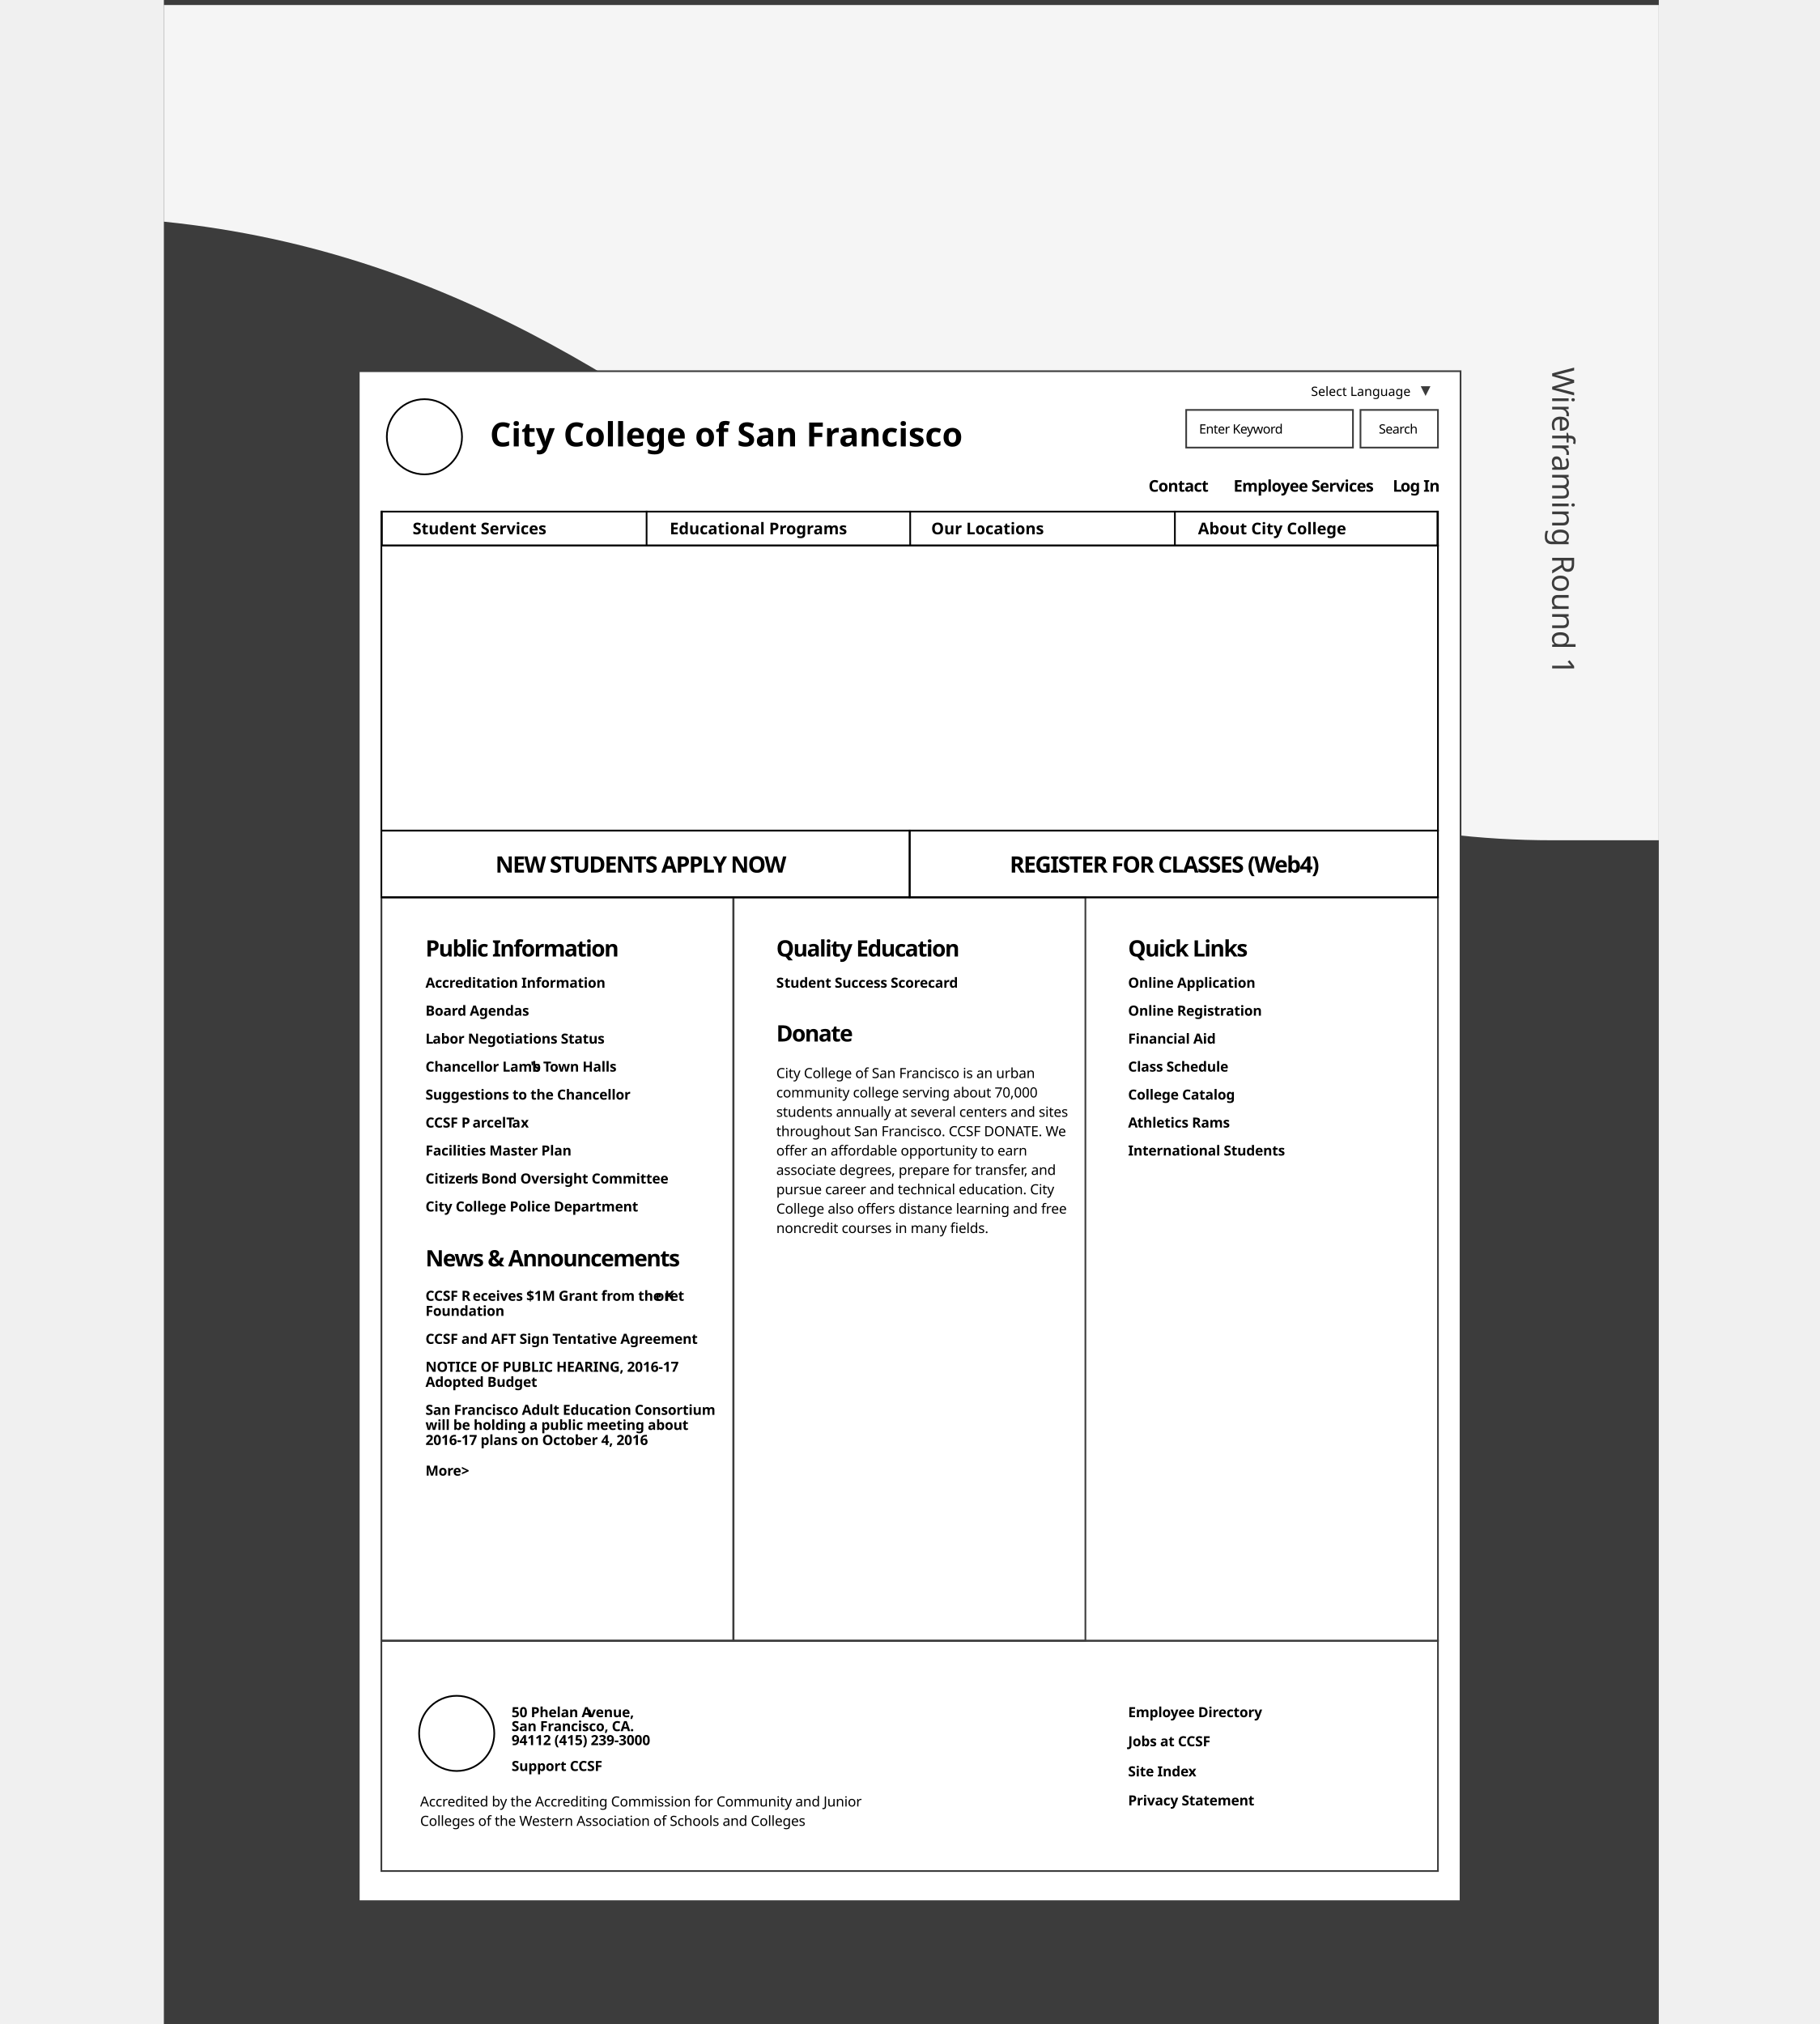
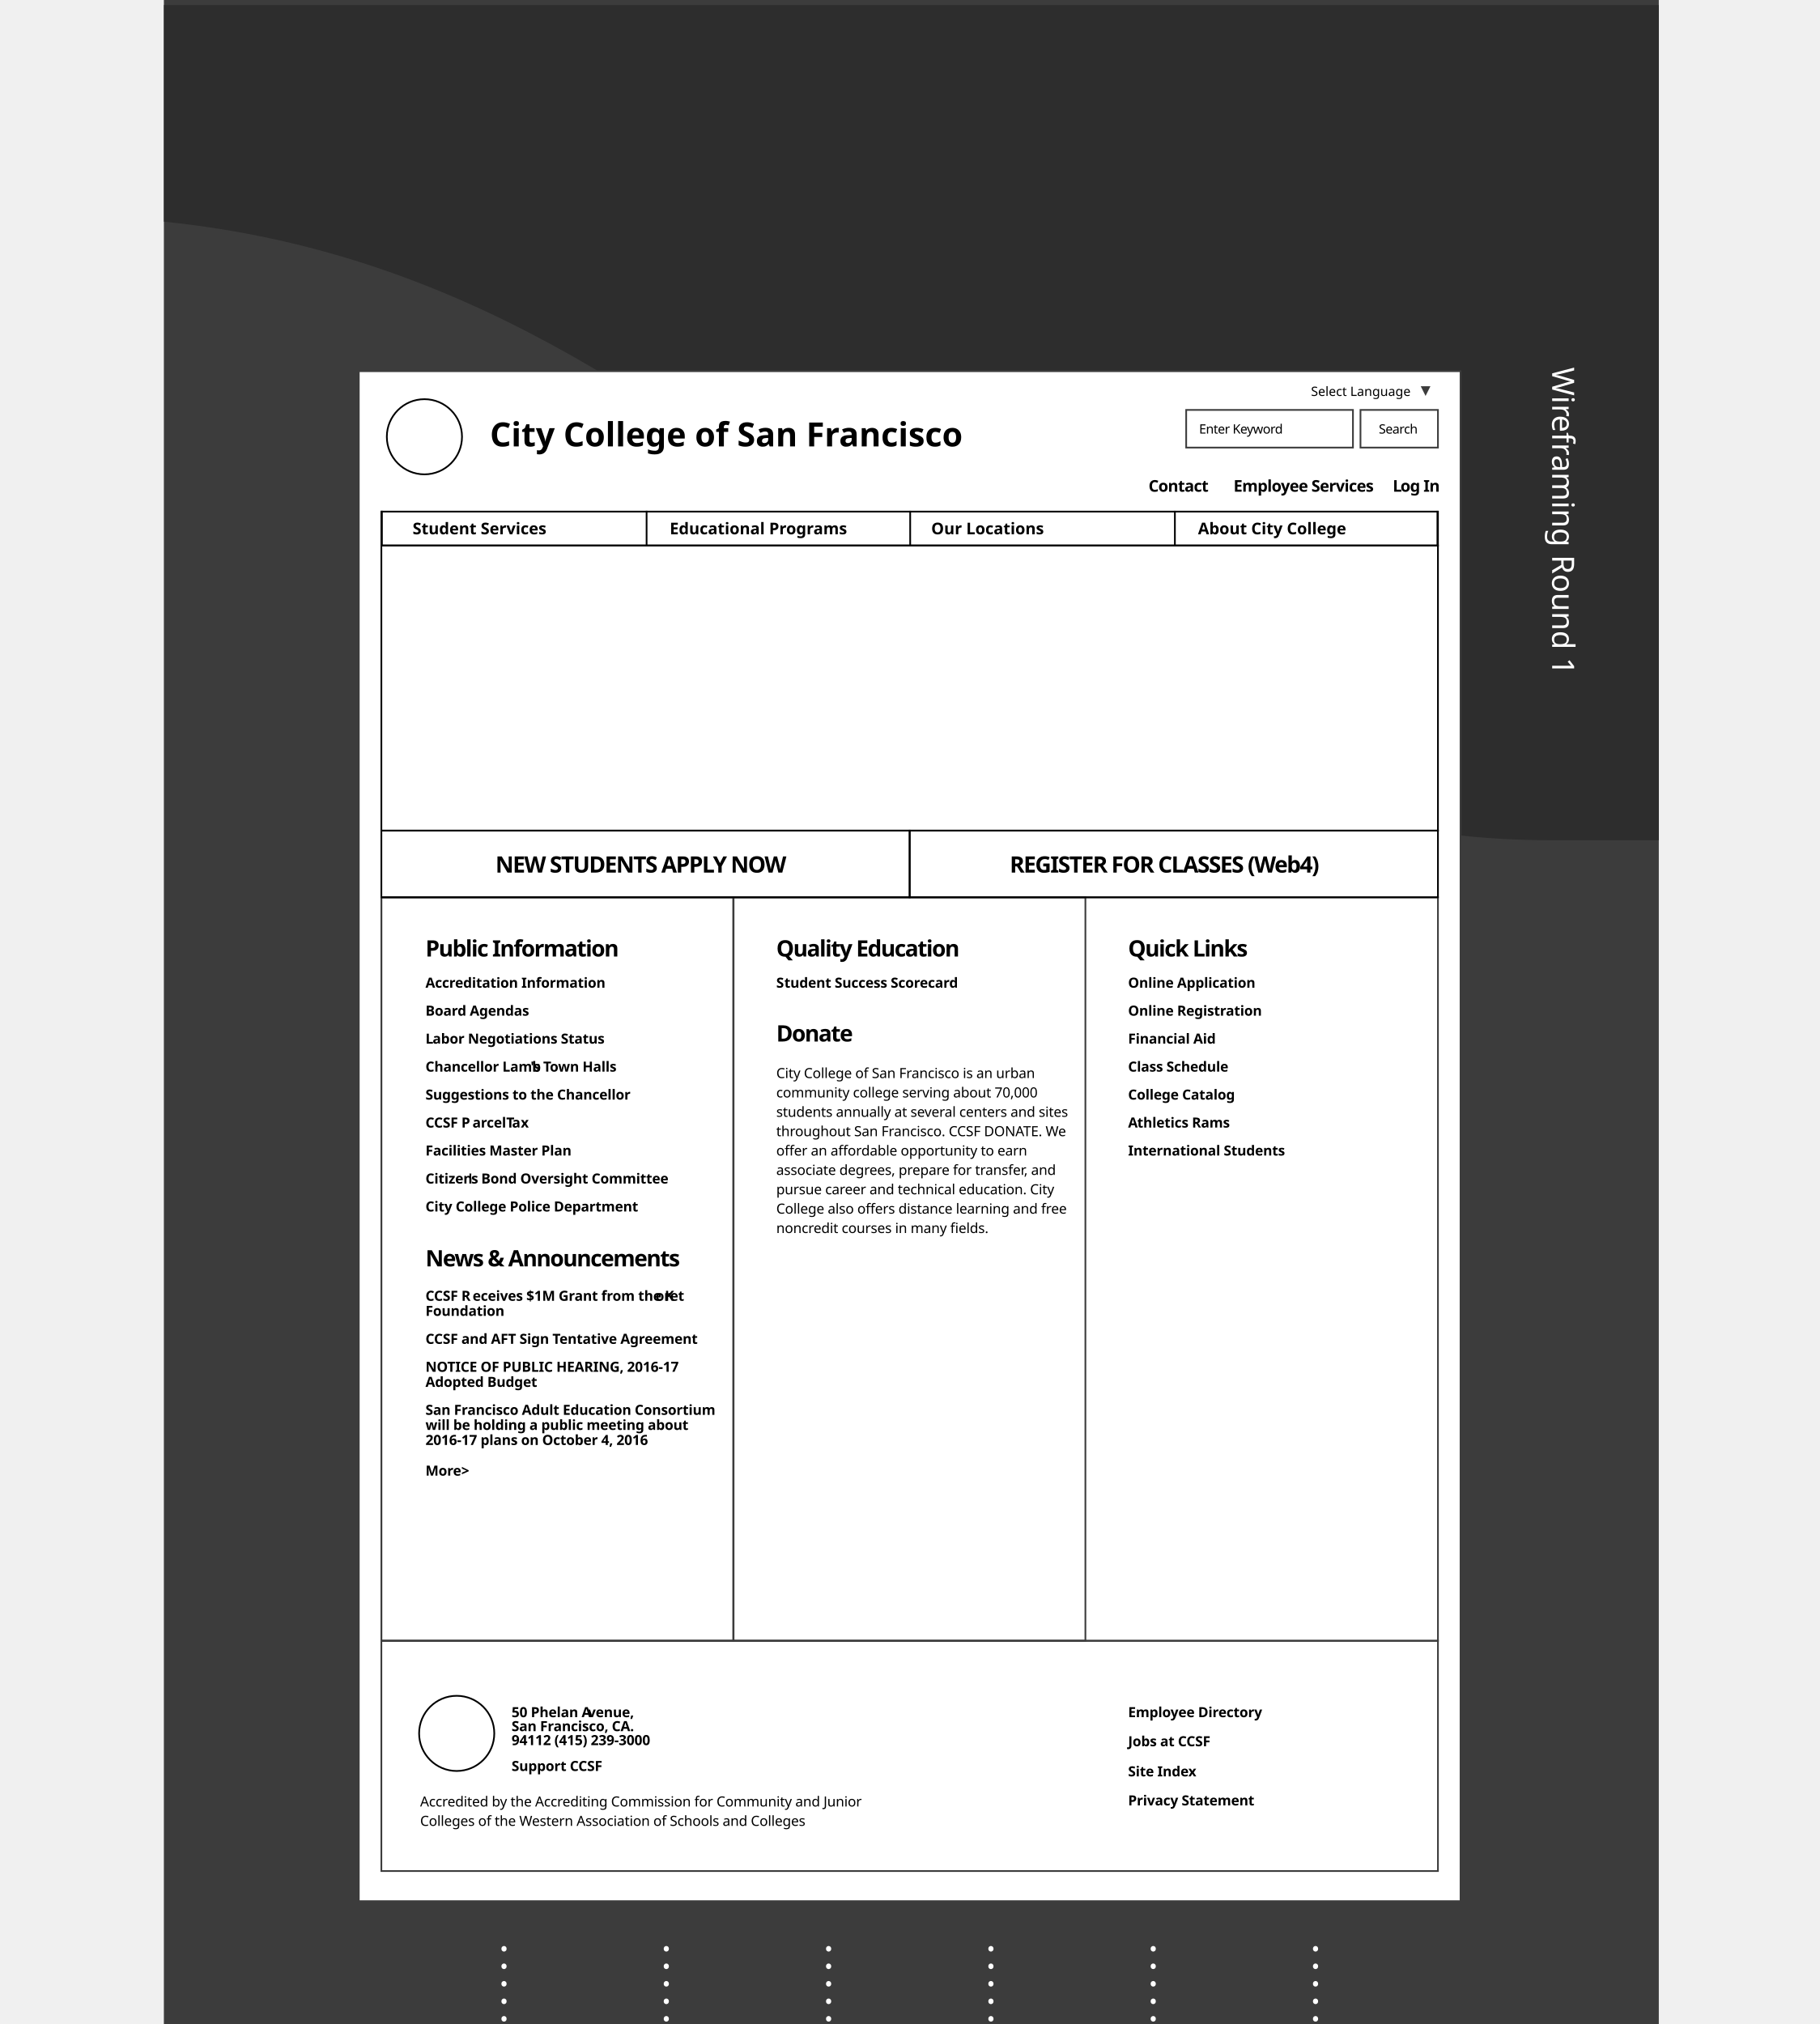
<svg xmlns="http://www.w3.org/2000/svg" id="Layer_1" data-name="Layer 1" viewBox="0 0 1065 1184.69">
  <defs>
-     <style>.cls-1,.cls-17,.cls-8,.cls-9{fill:none;}.cls-1{clip-rule:evenodd;}.cls-2,.cls-4{fill:#3c3c3c;}.cls-3{fill:#f5f5f5;}.cls-4{font-size:18px;font-family:AvenirLTStd-Medium, Avenir LT Std;font-weight:500;}.cls-5{letter-spacing:-0.02em;}.cls-6{letter-spacing:0em;}.cls-7{fill:#fff;}.cls-7,.cls-9{stroke:#3c3c3c;}.cls-17,.cls-7,.cls-8,.cls-9{stroke-miterlimit:10;}.cls-17,.cls-8{stroke:#000;}.cls-10,.cls-14{font-size:9.45px;}.cls-10,.cls-11,.cls-12,.cls-13,.cls-14,.cls-19,.cls-20,.cls-21,.cls-22,.cls-23{font-family:AvenirLTStd-Black, Avenir LT Std;font-weight:800;}.cls-11{font-size:19.52px;}.cls-12,.cls-13{font-size:13.23px;}.cls-12{letter-spacing:-0.05em;}.cls-13{letter-spacing:-0.05em;}.cls-14{letter-spacing:-0.03em;}.cls-15,.cls-16{font-size:7.56px;}.cls-15,.cls-16,.cls-24,.cls-25,.cls-26{font-family:AvenirLTStd-Roman, Avenir LT Std;}.cls-15{letter-spacing:-0.03em;}.cls-17{stroke-linecap:square;}.cls-18{clip-path:url(#clip-path);}.cls-19,.cls-20,.cls-21,.cls-22,.cls-23,.cls-24,.cls-25,.cls-26{font-size:8.19px;}.cls-19,.cls-24{letter-spacing:-0.01em;}.cls-21,.cls-25{letter-spacing:-0.01em;}.cls-22{letter-spacing:-0.04em;}.cls-23{letter-spacing:-0.09em;}</style>
+     <style>.cls-1,.cls-10,.cls-18,.cls-7,.cls-9{fill:none;}.cls-1{clip-rule:evenodd;}.cls-2{fill:#3c3c3c;}.cls-3{fill:#2d2d2d;}.cls-4{font-size:18px;font-family:AvenirLTStd-Medium, Avenir LT Std;font-weight:500;}.cls-4,.cls-8{fill:#fff;}.cls-5{letter-spacing:-0.02em;}.cls-6{letter-spacing:0em;}.cls-7{stroke:#fff;stroke-linecap:round;stroke-linejoin:round;stroke-width:3px;stroke-dasharray:0.25 10;}.cls-10,.cls-8{stroke:#3c3c3c;}.cls-10,.cls-18,.cls-8,.cls-9{stroke-miterlimit:10;}.cls-18,.cls-9{stroke:#000;}.cls-11,.cls-15{font-size:9.45px;}.cls-11,.cls-12,.cls-13,.cls-14,.cls-15,.cls-20,.cls-21,.cls-22,.cls-23,.cls-24{font-family:AvenirLTStd-Black, Avenir LT Std;font-weight:800;}.cls-12{font-size:19.52px;}.cls-13,.cls-14{font-size:13.23px;}.cls-13{letter-spacing:-0.05em;}.cls-14{letter-spacing:-0.05em;}.cls-15{letter-spacing:-0.03em;}.cls-16,.cls-17{font-size:7.56px;}.cls-16,.cls-17,.cls-25,.cls-26,.cls-27{font-family:AvenirLTStd-Roman, Avenir LT Std;}.cls-16{letter-spacing:-0.03em;}.cls-18{stroke-linecap:square;}.cls-19{clip-path:url(#clip-path);}.cls-20,.cls-21,.cls-22,.cls-23,.cls-24,.cls-25,.cls-26,.cls-27{font-size:8.19px;}.cls-20,.cls-25{letter-spacing:-0.01em;}.cls-22,.cls-26{letter-spacing:-0.01em;}.cls-23{letter-spacing:-0.04em;}.cls-24{letter-spacing:-0.09em;}</style>
    <clipPath id="clip-path">
      <polygon class="cls-1" points="834.41 231.75 837.25 226.08 831.58 226.08 834.41 231.75 834.41 231.75" />
    </clipPath>
  </defs>
  <g id="Previous_bg" data-name="Previous bg">
    <rect class="cls-2" x="95.92" y="-12.23" width="875" height="1211.69" />
    <path class="cls-3" d="M970.92,491.83H908.81c-343.85,0-463-326.43-812.89-362.09V2.94h875V491.83Z" />
    <text class="cls-4" transform="translate(908.51 214.92) rotate(90)">Wi<tspan class="cls-5" x="21.64" y="0">r</tspan>
      <tspan class="cls-6" x="27.97" y="0">eframing Round 1</tspan>
    </text>
+     <line class="cls-7" x1="295" y1="1140.54" x2="295" y2="1410.23" />
+     <line class="cls-7" x1="390" y1="1140.54" x2="390" y2="1410.23" />
+     <line class="cls-7" x1="485" y1="1140.54" x2="485" y2="1410.23" />
+     <line class="cls-7" x1="580" y1="1140.54" x2="580" y2="1410.23" />
+     <line class="cls-7" x1="675" y1="1140.54" x2="675" y2="1410.23" />
+     <line class="cls-7" x1="770" y1="1140.54" x2="770" y2="1410.23" />
  </g>
  <g id="homepage">
-     <polygon class="cls-7" points="210 217.27 854.88 217.27 854.88 1112.79 210 1112.79 210 217.27 210 217.27" />
-     <polygon class="cls-8" points="223.22 299.45 841.65 299.45 841.65 319.29 223.22 319.29 223.22 299.45 223.22 299.45" />
-     <polygon class="cls-8" points="223.22 319.29 841.65 319.29 841.65 486.18 223.22 486.18 223.22 319.29 223.22 319.29" />
-     <polygon class="cls-9" points="223.22 525.22 841.65 525.22 841.65 960.39 223.22 960.39 223.22 525.22 223.22 525.22" />
-     <polygon class="cls-9" points="223.22 525.22 429.37 525.22 429.37 960.39 223.22 960.39 223.22 525.22 223.22 525.22" />
-     <polygon class="cls-9" points="429.16 525.22 635.3 525.22 635.3 960.39 429.16 960.39 429.16 525.22 429.16 525.22" />
-     <polygon class="cls-9" points="223.22 960.39 841.65 960.39 841.65 1095.16 223.22 1095.16 223.22 960.39 223.22 960.39" />
-     <polygon class="cls-8" points="532.44 486.18 841.65 486.18 841.65 525.22 532.44 525.22 532.44 486.18 532.44 486.18" />
-     <polygon class="cls-8" points="223.22 486.18 532.44 486.18 532.44 525.22 223.22 525.22 223.22 486.18 223.22 486.18" />
-     <polygon class="cls-9" points="694.29 239.94 791.9 239.94 791.9 261.98 788.88 261.98 694.29 261.98 694.29 239.94 694.29 239.94" />
-     <polygon class="cls-9" points="796.31 239.94 841.65 239.94 841.65 261.98 796.31 261.98 796.31 239.94 796.31 239.94" />
-     <text class="cls-10" transform="translate(241.49 312.73)">Student Services</text>
-     <text class="cls-11" transform="translate(286.76 261.28)">City College of San Francisco</text>
-     <text class="cls-12" transform="translate(289.98 510.74)">NEW STUDENTS APPLY NOW</text>
-     <text class="cls-13" transform="translate(591.01 510.74)">REGISTER FOR CLASSES (Web4)</text>
-     <text class="cls-10" transform="translate(392 312.73)">Educational Programs</text>
-     <text class="cls-10" transform="translate(545.04 312.73)">Our Locations</text>
-     <text class="cls-14" transform="translate(722 287.8)">Employee Services</text>
-     <text class="cls-14" transform="translate(672.25 287.8)">Contact</text>
-     <text class="cls-10" transform="translate(815.2 287.8)">L</text>
-     <text class="cls-14" transform="translate(819.73 287.8)">og In</text>
-     <text class="cls-15" transform="translate(807.02 253.79)">Search</text>
-     <text class="cls-16" transform="translate(767.34 231.75)">Select Language</text>
-     <text class="cls-15" transform="translate(701.84 253.79)">Enter Keyword</text>
-     <text class="cls-10" transform="translate(701.21 312.73)">About City College</text>
-     <path class="cls-17" d="M378.46,299.45V319M223.54,299.45V319m309.21-19.52V319m154.93-19.52V319m153.66,0,0-19.52" />
-     <g class="cls-18">
+     <polygon class="cls-8" points="210 217.27 854.88 217.27 854.88 1112.79 210 1112.79 210 217.27 210 217.27" />
+     <polygon class="cls-9" points="223.22 299.45 841.65 299.45 841.65 319.29 223.22 319.29 223.22 299.45 223.22 299.45" />
+     <polygon class="cls-9" points="223.22 319.29 841.65 319.29 841.65 486.18 223.22 486.18 223.22 319.29 223.22 319.29" />
+     <polygon class="cls-10" points="223.22 525.22 841.65 525.22 841.65 960.39 223.22 960.39 223.22 525.22 223.22 525.22" />
+     <polygon class="cls-10" points="223.22 525.22 429.37 525.22 429.37 960.39 223.22 960.39 223.22 525.22 223.22 525.22" />
+     <polygon class="cls-10" points="429.16 525.22 635.3 525.22 635.3 960.39 429.16 960.39 429.16 525.22 429.16 525.22" />
+     <polygon class="cls-10" points="223.22 960.39 841.65 960.39 841.65 1095.16 223.22 1095.16 223.22 960.39 223.22 960.39" />
+     <polygon class="cls-9" points="532.44 486.18 841.65 486.18 841.65 525.22 532.44 525.22 532.44 486.18 532.44 486.18" />
+     <polygon class="cls-9" points="223.22 486.18 532.44 486.18 532.44 525.22 223.22 525.22 223.22 486.18 223.22 486.18" />
+     <polygon class="cls-10" points="694.29 239.94 791.9 239.94 791.9 261.98 788.88 261.98 694.29 261.98 694.29 239.94 694.29 239.94" />
+     <polygon class="cls-10" points="796.31 239.94 841.65 239.94 841.65 261.98 796.31 261.98 796.31 239.94 796.31 239.94" />
+     <text class="cls-11" transform="translate(241.49 312.73)">Student Services</text>
+     <text class="cls-12" transform="translate(286.76 261.28)">City College of San Francisco</text>
+     <text class="cls-13" transform="translate(289.98 510.74)">NEW STUDENTS APPLY NOW</text>
+     <text class="cls-14" transform="translate(591.01 510.74)">REGISTER FOR CLASSES (Web4)</text>
+     <text class="cls-11" transform="translate(392 312.73)">Educational Programs</text>
+     <text class="cls-11" transform="translate(545.04 312.73)">Our Locations</text>
+     <text class="cls-15" transform="translate(722 287.8)">Employee Services</text>
+     <text class="cls-15" transform="translate(672.25 287.8)">Contact</text>
+     <text class="cls-11" transform="translate(815.2 287.8)">L</text>
+     <text class="cls-15" transform="translate(819.73 287.8)">og In</text>
+     <text class="cls-16" transform="translate(807.02 253.79)">Search</text>
+     <text class="cls-17" transform="translate(767.34 231.75)">Select Language</text>
+     <text class="cls-16" transform="translate(701.84 253.79)">Enter Keyword</text>
+     <text class="cls-11" transform="translate(701.21 312.73)">About City College</text>
+     <path class="cls-18" d="M378.46,299.45V319M223.54,299.45V319m309.21-19.52V319m154.93-19.52V319m153.66,0,0-19.52" />
+     <g class="cls-19">
      <rect class="cls-2" x="828.43" y="222.94" width="11.97" height="11.97" />
    </g>
-     <text class="cls-19" transform="translate(249.04 578.12)">Accreditation Information</text>
-     <text class="cls-19" transform="translate(249.04 594.5)">Board Agendas</text>
-     <text class="cls-20" transform="translate(249.04 610.87)">L</text>
-     <text class="cls-21" transform="translate(253.21 610.87)">abor Negotiations Status</text>
-     <text class="cls-19" transform="translate(249.04 627.24)">Chancellor Lamb</text>
-     <text class="cls-22" transform="translate(310.52 627.24)">'s</text>
-     <text class="cls-19" transform="translate(315.9 627.24)">
+     <text class="cls-20" transform="translate(249.04 578.12)">Accreditation Information</text>
+     <text class="cls-20" transform="translate(249.04 594.5)">Board Agendas</text>
+     <text class="cls-21" transform="translate(249.04 610.87)">L</text>
+     <text class="cls-22" transform="translate(253.21 610.87)">abor Negotiations Status</text>
+     <text class="cls-20" transform="translate(249.04 627.24)">Chancellor Lamb</text>
+     <text class="cls-23" transform="translate(310.52 627.24)">'s</text>
+     <text class="cls-20" transform="translate(315.9 627.24)">
      <tspan xml:space="preserve"> T</tspan>
    </text>
-     <text class="cls-19" transform="translate(321.82 627.24)">own Halls</text>
-     <text class="cls-19" transform="translate(249.04 643.62)">Suggestions to the Chancellor</text>
-     <text class="cls-19" transform="translate(249.04 659.99)">CCSF P</text>
-     <text class="cls-21" transform="translate(276.54 659.99)">arcel </text>
-     <text class="cls-23" transform="translate(296.34 659.99)">Ta</text>
-     <text class="cls-20" transform="translate(304.78 659.99)">x</text>
-     <text class="cls-19" transform="translate(249.04 676.36)">Facilities Master Plan</text>
-     <text class="cls-19" transform="translate(249.04 692.74)">Citizen</text>
-     <text class="cls-22" transform="translate(274.23 692.74)">'s</text>
-     <text class="cls-19" transform="translate(279.6 692.74)">
+     <text class="cls-20" transform="translate(321.82 627.24)">own Halls</text>
+     <text class="cls-20" transform="translate(249.04 643.62)">Suggestions to the Chancellor</text>
+     <text class="cls-20" transform="translate(249.04 659.99)">CCSF P</text>
+     <text class="cls-22" transform="translate(276.54 659.99)">arcel </text>
+     <text class="cls-24" transform="translate(296.34 659.99)">Ta</text>
+     <text class="cls-21" transform="translate(304.78 659.99)">x</text>
+     <text class="cls-20" transform="translate(249.04 676.36)">Facilities Master Plan</text>
+     <text class="cls-20" transform="translate(249.04 692.74)">Citizen</text>
+     <text class="cls-23" transform="translate(274.23 692.74)">'s</text>
+     <text class="cls-20" transform="translate(279.6 692.74)">
      <tspan xml:space="preserve"> Bond Oversight Committee</tspan>
    </text>
-     <text class="cls-19" transform="translate(249.04 709.11)">City College Police Department</text>
-     <text class="cls-19" transform="translate(249.04 761.38)">CCSF R</text>
-     <text class="cls-19" transform="translate(276.62 761.38)">eceives $1M Grant from the K</text>
-     <text class="cls-21" transform="translate(383.7 761.38)">oret </text>
-     <text class="cls-19" transform="translate(249.04 770.2)">Foundation</text>
-     <text class="cls-19" transform="translate(249.04 786.58)">CCSF and AFT Sign Tentative Agreement</text>
-     <text class="cls-19" transform="translate(249.04 802.95)">NOTICE OF PUBLIC HEARING, 2016-17 </text>
-     <text class="cls-19" transform="translate(249.04 811.77)">Adopted Budget</text>
-     <text class="cls-19" transform="translate(249.04 828.14)">San Francisco Adult Education Consortium </text>
-     <text class="cls-19" transform="translate(249.04 836.96)">will be holding a public meeting about</text>
-     <text class="cls-19" transform="translate(249.04 845.77)">2016-17 plans on October 4, 2016 </text>
-     <text class="cls-21" transform="translate(249.04 863.73)">More </text>
-     <text class="cls-20" transform="translate(270 863.73)">&gt;</text>
-     <text class="cls-24" transform="translate(454.35 631.02)">City College of San Francisco is an urban </text>
-     <text class="cls-24" transform="translate(454.35 642.36)">community college serving about 70,000</text>
-     <text class="cls-25" transform="translate(454.35 653.7)">students annually at several centers and sites </text>
-     <text class="cls-24" transform="translate(454.35 665.03)">throughout San Francisco. CCSF DONATE. We</text>
-     <text class="cls-26" transform="translate(615.78 665.03)"> </text>
-     <text class="cls-24" transform="translate(454.35 676.36)">offer an affordable opportunity to earn </text>
-     <text class="cls-24" transform="translate(454.35 687.7)">associate degrees, prepare for transfer, and </text>
-     <text class="cls-24" transform="translate(454.35 699.04)">pursue career and technical education. City </text>
-     <text class="cls-24" transform="translate(454.35 710.37)">College also offers distance learning and free </text>
-     <text class="cls-24" transform="translate(454.35 721.71)">noncredit courses in many ﬁelds.</text>
-     <text class="cls-19" transform="translate(299.43 1005.1)">50 Phelan A</text>
-     <text class="cls-19" transform="translate(344.06 1005.1)">venue, </text>
-     <text class="cls-19" transform="translate(299.43 1013.27)">San Francisco, CA. </text>
-     <text class="cls-19" transform="translate(299.43 1021.45)">94112 (415) 239-3000</text>
-     <text class="cls-19" transform="translate(660.28 1005.1)">Employee Directory</text>
-     <text class="cls-19" transform="translate(660.28 1039.74)">Site Index</text>
-     <text class="cls-19" transform="translate(660.28 1022.11)">Jobs at CCSF</text>
-     <text class="cls-19" transform="translate(660.28 1056.74)">Privacy Statement</text>
-     <text class="cls-19" transform="translate(299.43 1036.59)">Support CCSF</text>
-     <text class="cls-24" transform="translate(245.9 1057.37)">Accredited by the Accrediting Commission for Community and Junior </text>
-     <text class="cls-24" transform="translate(245.9 1068.71)">Colleges of the Western Association of Schools and Colleges</text>
-     <text class="cls-20" transform="translate(454.35 578.12)">S</text>
-     <text class="cls-19" transform="translate(459.08 578.12)">tudent Success Scorecard</text>
-     <text class="cls-19" transform="translate(660.28 578.12)">Online Application</text>
-     <text class="cls-19" transform="translate(660.28 594.5)">Online Registration</text>
-     <text class="cls-19" transform="translate(660.28 610.87)">Financial Aid</text>
-     <text class="cls-19" transform="translate(660.28 627.24)">Class Schedule</text>
-     <text class="cls-19" transform="translate(660.28 643.62)">College Catalog</text>
-     <text class="cls-20" transform="translate(660.28 659.99)">A</text>
-     <text class="cls-19" transform="translate(665.63 659.99)">thletics Rams</text>
-     <text class="cls-19" transform="translate(660.28 676.36)">International Students</text>
-     <text class="cls-13" transform="translate(249.04 559.86)">Public Information</text>
-     <text class="cls-13" transform="translate(454.35 559.86)">Quality Education</text>
-     <text class="cls-13" transform="translate(454.35 609.61)">Donate</text>
-     <text class="cls-12" transform="translate(249.04 741.23)">News &amp; Announcements</text>
-     <text class="cls-13" transform="translate(660.28 559.86)">Quick Links</text>
-     <path class="cls-8" d="M248.42,277.65a22,22,0,1,0-22-22,22,22,0,0,0,22,22Z" />
-     <path class="cls-8" d="M267.31,1036.59a22,22,0,1,0-22-22,22,22,0,0,0,22,22Z" />
+     <text class="cls-20" transform="translate(249.04 709.11)">City College Police Department</text>
+     <text class="cls-20" transform="translate(249.04 761.38)">CCSF R</text>
+     <text class="cls-20" transform="translate(276.62 761.38)">eceives $1M Grant from the K</text>
+     <text class="cls-22" transform="translate(383.7 761.38)">oret </text>
+     <text class="cls-20" transform="translate(249.04 770.2)">Foundation</text>
+     <text class="cls-20" transform="translate(249.04 786.58)">CCSF and AFT Sign Tentative Agreement</text>
+     <text class="cls-20" transform="translate(249.04 802.95)">NOTICE OF PUBLIC HEARING, 2016-17 </text>
+     <text class="cls-20" transform="translate(249.04 811.77)">Adopted Budget</text>
+     <text class="cls-20" transform="translate(249.04 828.14)">San Francisco Adult Education Consortium </text>
+     <text class="cls-20" transform="translate(249.04 836.96)">will be holding a public meeting about</text>
+     <text class="cls-20" transform="translate(249.04 845.77)">2016-17 plans on October 4, 2016 </text>
+     <text class="cls-22" transform="translate(249.04 863.73)">More </text>
+     <text class="cls-21" transform="translate(270 863.73)">&gt;</text>
+     <text class="cls-25" transform="translate(454.35 631.02)">City College of San Francisco is an urban </text>
+     <text class="cls-25" transform="translate(454.35 642.36)">community college serving about 70,000</text>
+     <text class="cls-26" transform="translate(454.35 653.7)">students annually at several centers and sites </text>
+     <text class="cls-25" transform="translate(454.35 665.03)">throughout San Francisco. CCSF DONATE. We</text>
+     <text class="cls-27" transform="translate(615.78 665.03)"> </text>
+     <text class="cls-25" transform="translate(454.35 676.36)">offer an affordable opportunity to earn </text>
+     <text class="cls-25" transform="translate(454.35 687.7)">associate degrees, prepare for transfer, and </text>
+     <text class="cls-25" transform="translate(454.35 699.04)">pursue career and technical education. City </text>
+     <text class="cls-25" transform="translate(454.35 710.37)">College also offers distance learning and free </text>
+     <text class="cls-25" transform="translate(454.35 721.71)">noncredit courses in many ﬁelds.</text>
+     <text class="cls-20" transform="translate(299.43 1005.1)">50 Phelan A</text>
+     <text class="cls-20" transform="translate(344.06 1005.1)">venue, </text>
+     <text class="cls-20" transform="translate(299.43 1013.27)">San Francisco, CA. </text>
+     <text class="cls-20" transform="translate(299.43 1021.45)">94112 (415) 239-3000</text>
+     <text class="cls-20" transform="translate(660.28 1005.1)">Employee Directory</text>
+     <text class="cls-20" transform="translate(660.28 1039.74)">Site Index</text>
+     <text class="cls-20" transform="translate(660.28 1022.11)">Jobs at CCSF</text>
+     <text class="cls-20" transform="translate(660.28 1056.74)">Privacy Statement</text>
+     <text class="cls-20" transform="translate(299.43 1036.59)">Support CCSF</text>
+     <text class="cls-25" transform="translate(245.9 1057.37)">Accredited by the Accrediting Commission for Community and Junior </text>
+     <text class="cls-25" transform="translate(245.9 1068.71)">Colleges of the Western Association of Schools and Colleges</text>
+     <text class="cls-21" transform="translate(454.35 578.12)">S</text>
+     <text class="cls-20" transform="translate(459.08 578.12)">tudent Success Scorecard</text>
+     <text class="cls-20" transform="translate(660.28 578.12)">Online Application</text>
+     <text class="cls-20" transform="translate(660.28 594.5)">Online Registration</text>
+     <text class="cls-20" transform="translate(660.28 610.87)">Financial Aid</text>
+     <text class="cls-20" transform="translate(660.28 627.24)">Class Schedule</text>
+     <text class="cls-20" transform="translate(660.28 643.62)">College Catalog</text>
+     <text class="cls-21" transform="translate(660.28 659.99)">A</text>
+     <text class="cls-20" transform="translate(665.63 659.99)">thletics Rams</text>
+     <text class="cls-20" transform="translate(660.28 676.36)">International Students</text>
+     <text class="cls-14" transform="translate(249.04 559.86)">Public Information</text>
+     <text class="cls-14" transform="translate(454.35 559.86)">Quality Education</text>
+     <text class="cls-14" transform="translate(454.35 609.61)">Donate</text>
+     <text class="cls-13" transform="translate(249.04 741.23)">News &amp; Announcements</text>
+     <text class="cls-14" transform="translate(660.28 559.86)">Quick Links</text>
+     <path class="cls-9" d="M248.42,277.65a22,22,0,1,0-22-22,22,22,0,0,0,22,22Z" />
+     <path class="cls-9" d="M267.31,1036.59a22,22,0,1,0-22-22,22,22,0,0,0,22,22Z" />
  </g>
</svg>
